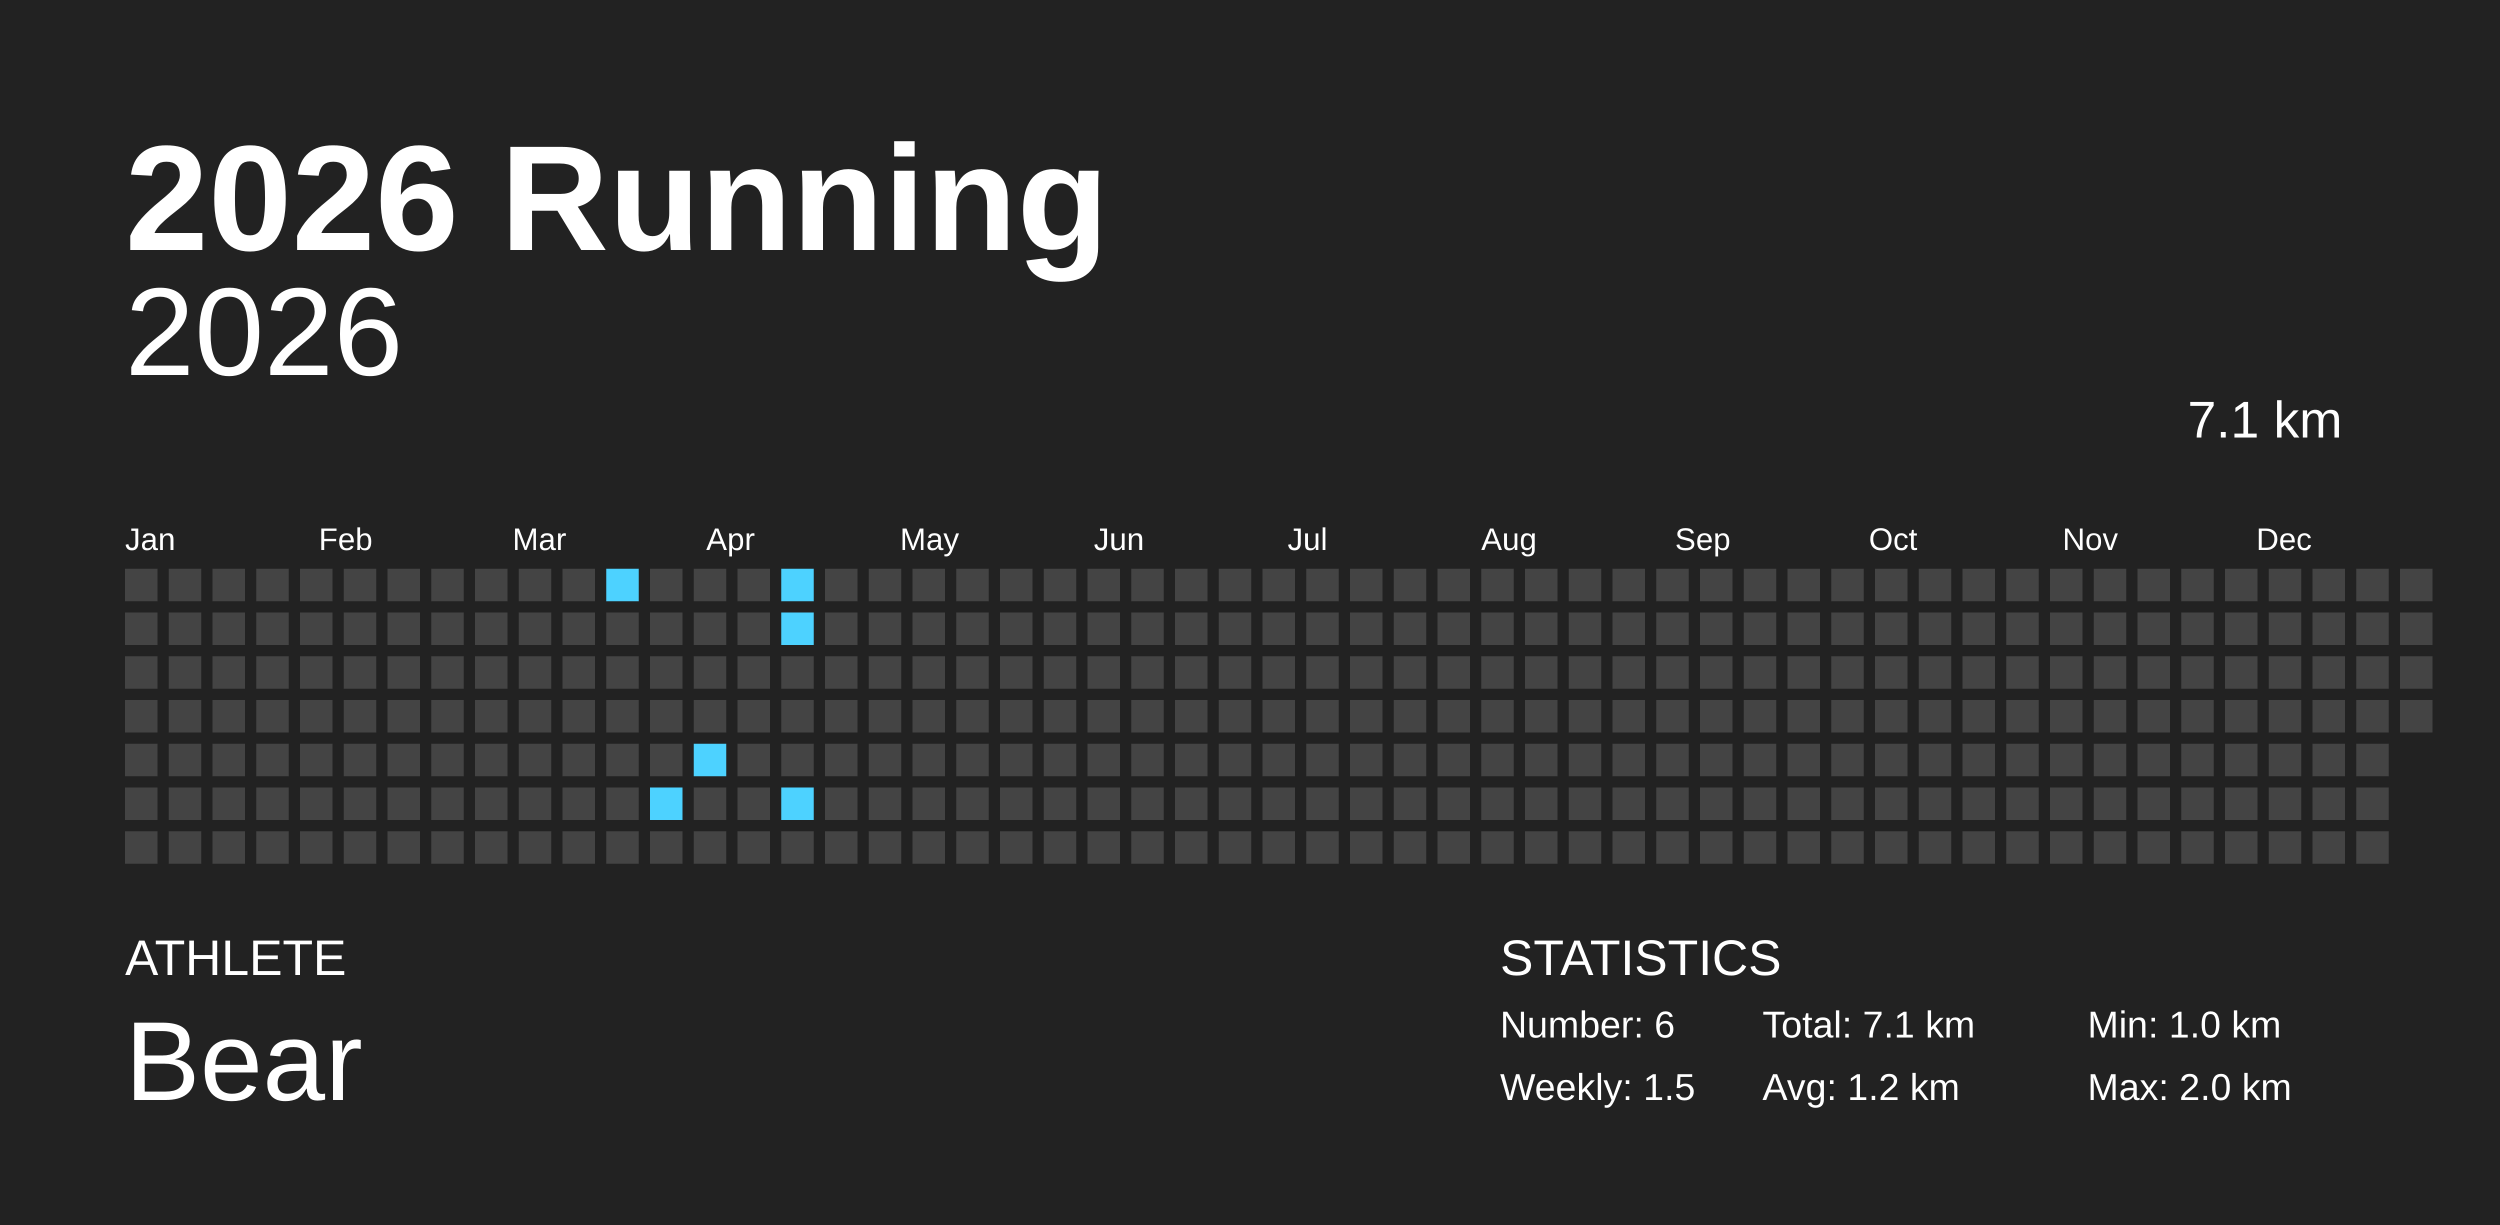
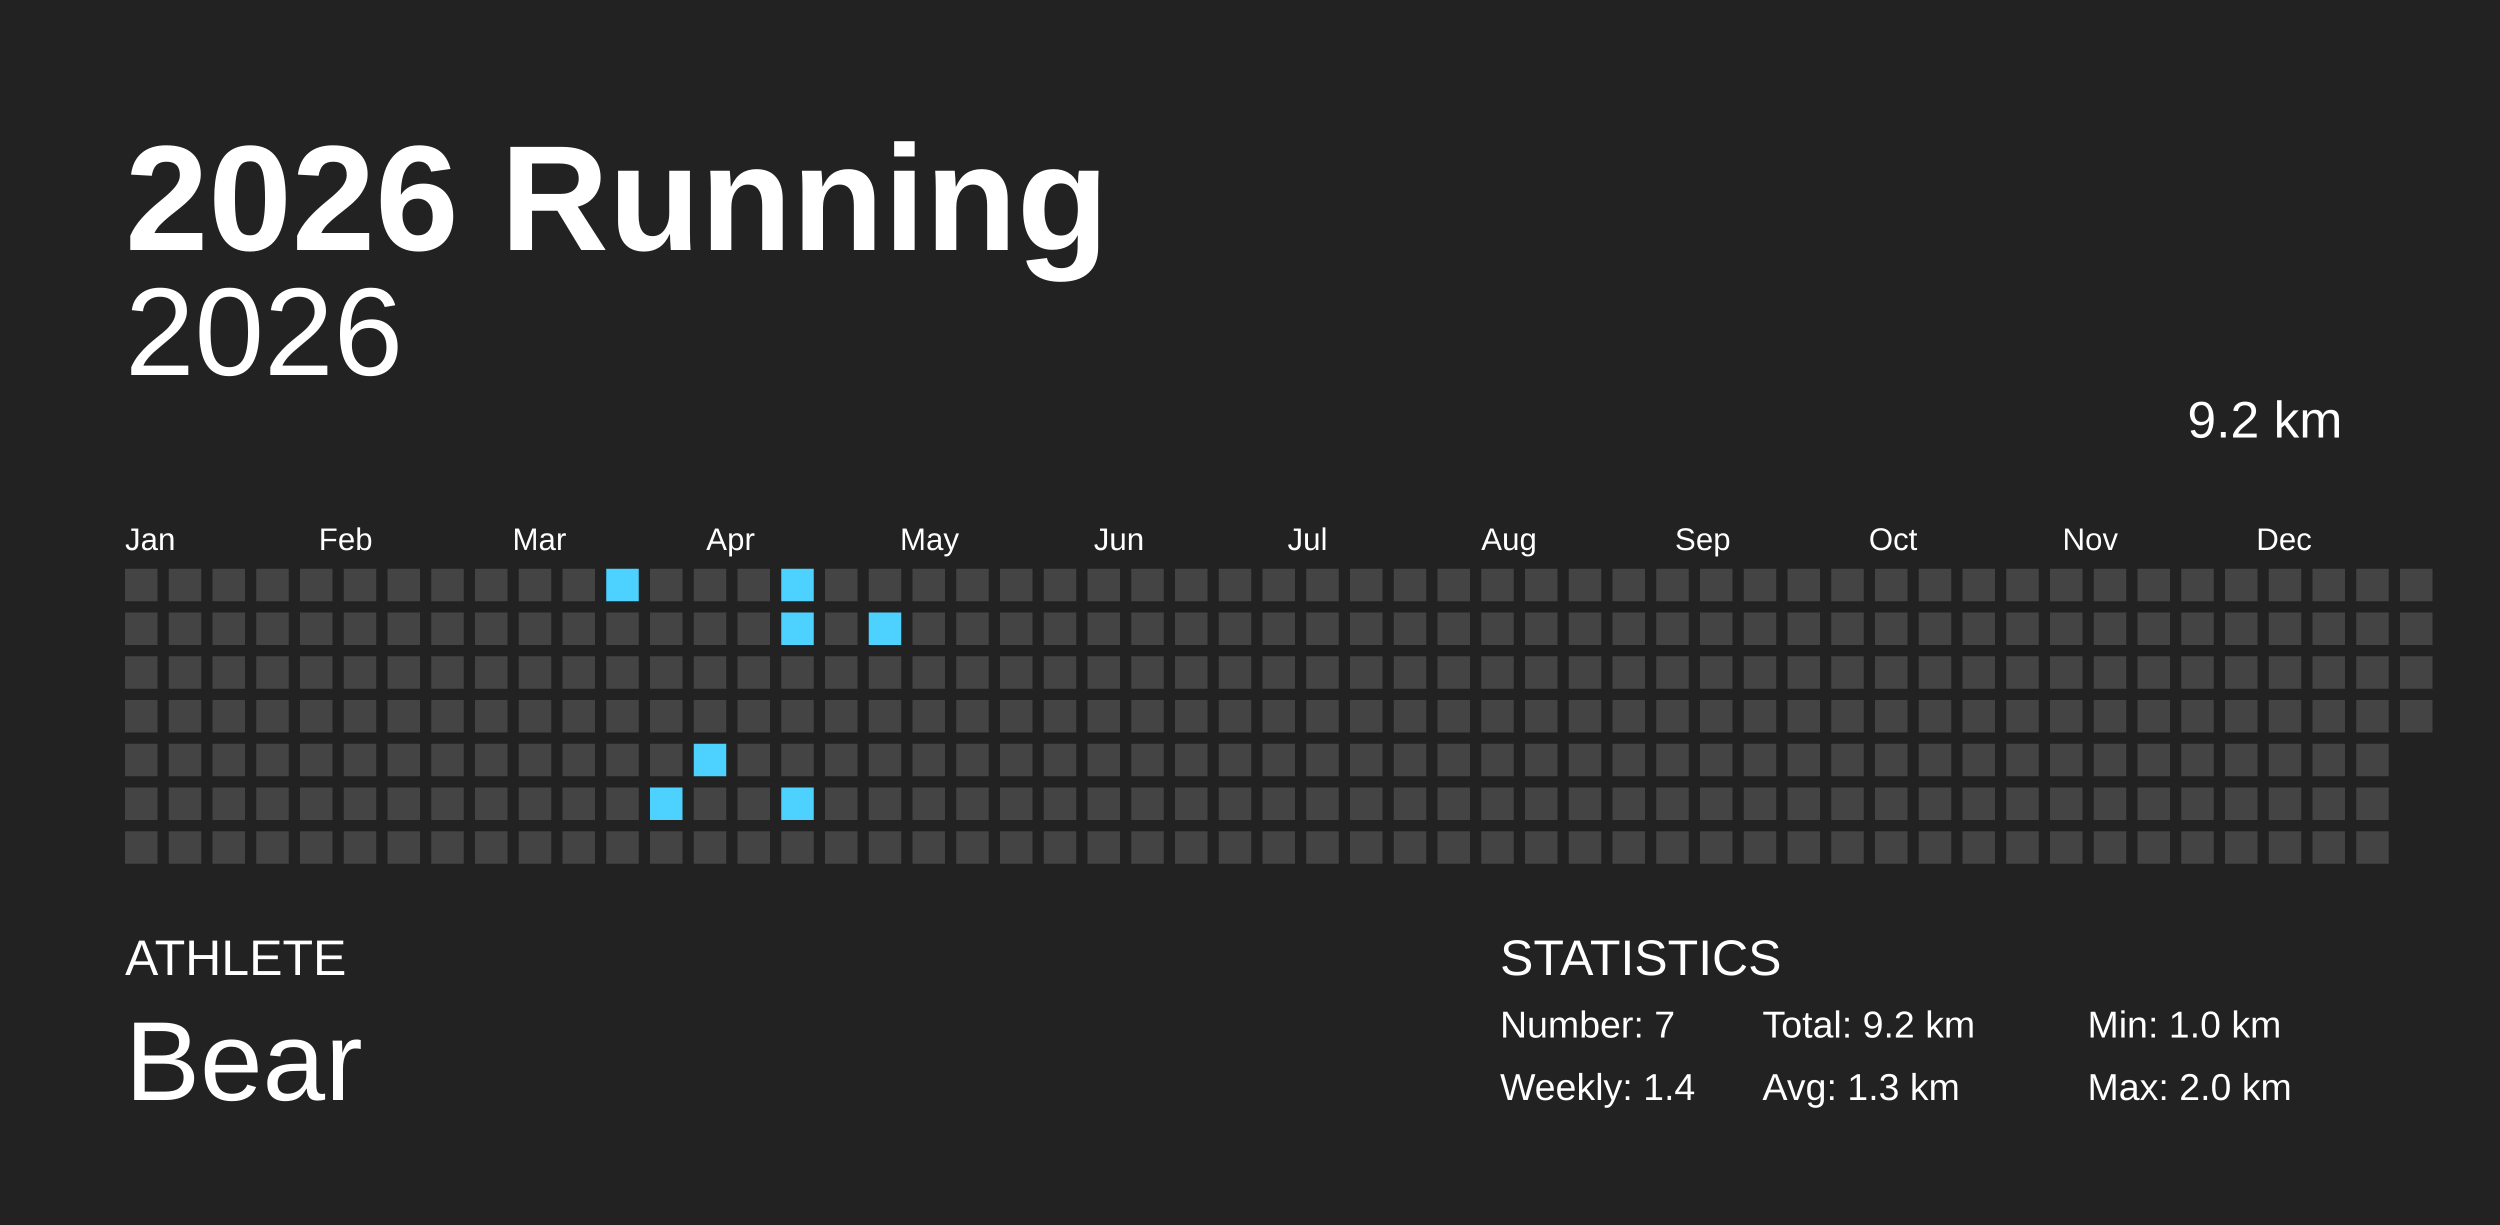
<svg xmlns="http://www.w3.org/2000/svg" baseProfile="full" height="98mm" version="1.1" viewBox="0,0,200,98" width="200mm">
  <defs />
  <rect fill="#222222" height="98" width="200" x="0" y="0" />
  <text fill="#FFFFFF" style="font-size:12px; font-family:Arial; font-weight:bold;" x="10" y="20">2026 Running</text>
  <text fill="#FFFFFF" style="font-size:4px; font-family:Arial" x="10" y="78">ATHLETE</text>
  <text fill="#FFFFFF" style="font-size:9px; font-family:Arial" x="10" y="88">Bear</text>
  <text fill="#FFFFFF" style="font-size:4px; font-family:Arial" x="120" y="78">STATISTICS</text>
-   <text fill="#FFFFFF" style="font-size:3px; font-family:Arial" x="120" y="83">Number: 6</text>
-   <text fill="#FFFFFF" style="font-size:3px; font-family:Arial" x="120" y="88">Weekly: 1.5</text>
-   <text fill="#FFFFFF" style="font-size:3px; font-family:Arial" x="141" y="83">Total: 7.1 km</text>
-   <text fill="#FFFFFF" style="font-size:3px; font-family:Arial" x="141" y="88">Avg: 1.2 km</text>
+   <text fill="#FFFFFF" style="font-size:3px; font-family:Arial" x="120" y="83">Number: 7</text>
+   <text fill="#FFFFFF" style="font-size:3px; font-family:Arial" x="120" y="88">Weekly: 1.4</text>
+   <text fill="#FFFFFF" style="font-size:3px; font-family:Arial" x="141" y="83">Total: 9.2 km</text>
+   <text fill="#FFFFFF" style="font-size:3px; font-family:Arial" x="141" y="88">Avg: 1.3 km</text>
  <text fill="#FFFFFF" style="font-size:3px; font-family:Arial" x="167" y="83">Min: 1.0 km</text>
  <text fill="#FFFFFF" style="font-size:3px; font-family:Arial" x="167" y="88">Max: 2.0 km</text>
  <text alignment-baseline="hanging" fill="#FFFFFF" style="font-size:10.0px; font-family:Arial;" x="10" y="30">2026</text>
-   <text alignment-baseline="hanging" fill="#FFFFFF" style="font-size:4.125px; font-family:Arial;" x="175" y="35">7.1 km</text>
+   <text alignment-baseline="hanging" fill="#FFFFFF" style="font-size:4.125px; font-family:Arial;" x="175" y="35">9.2 km</text>
  <text fill="#FFFFFF" style="font-size:2.5px; font-family:Arial" x="10.0" y="44">Jan</text>
  <text fill="#FFFFFF" style="font-size:2.5px; font-family:Arial" x="25.5" y="44">Feb</text>
  <text fill="#FFFFFF" style="font-size:2.5px; font-family:Arial" x="41.0" y="44">Mar</text>
  <text fill="#FFFFFF" style="font-size:2.5px; font-family:Arial" x="56.5" y="44">Apr</text>
  <text fill="#FFFFFF" style="font-size:2.5px; font-family:Arial" x="72.0" y="44">May</text>
  <text fill="#FFFFFF" style="font-size:2.5px; font-family:Arial" x="87.5" y="44">Jun</text>
  <text fill="#FFFFFF" style="font-size:2.5px; font-family:Arial" x="103.0" y="44">Jul</text>
  <text fill="#FFFFFF" style="font-size:2.5px; font-family:Arial" x="118.5" y="44">Aug</text>
  <text fill="#FFFFFF" style="font-size:2.5px; font-family:Arial" x="134.0" y="44">Sep</text>
  <text fill="#FFFFFF" style="font-size:2.5px; font-family:Arial" x="149.5" y="44">Oct</text>
  <text fill="#FFFFFF" style="font-size:2.5px; font-family:Arial" x="165.0" y="44">Nov</text>
  <text fill="#FFFFFF" style="font-size:2.5px; font-family:Arial" x="180.5" y="44">Dec</text>
  <rect fill="#444444" height="2.6" width="2.6" x="10.0" y="45.5" />
  <rect fill="#444444" height="2.6" width="2.6" x="10.0" y="49.0" />
  <rect fill="#444444" height="2.6" width="2.6" x="10.0" y="52.5" />
  <rect fill="#444444" height="2.6" width="2.6" x="10.0" y="56.0" />
  <rect fill="#444444" height="2.6" width="2.6" x="10.0" y="59.5" />
  <rect fill="#444444" height="2.6" width="2.6" x="10.0" y="63.0" />
  <rect fill="#444444" height="2.6" width="2.6" x="10.0" y="66.5" />
  <rect fill="#444444" height="2.6" width="2.6" x="13.5" y="45.5" />
  <rect fill="#444444" height="2.6" width="2.6" x="13.5" y="49.0" />
  <rect fill="#444444" height="2.6" width="2.6" x="13.5" y="52.5" />
  <rect fill="#444444" height="2.6" width="2.6" x="13.5" y="56.0" />
  <rect fill="#444444" height="2.6" width="2.6" x="13.5" y="59.5" />
  <rect fill="#444444" height="2.6" width="2.6" x="13.5" y="63.0" />
  <rect fill="#444444" height="2.6" width="2.6" x="13.5" y="66.5" />
  <rect fill="#444444" height="2.6" width="2.6" x="17.0" y="45.5" />
  <rect fill="#444444" height="2.6" width="2.6" x="17.0" y="49.0" />
  <rect fill="#444444" height="2.6" width="2.6" x="17.0" y="52.5" />
  <rect fill="#444444" height="2.6" width="2.6" x="17.0" y="56.0" />
  <rect fill="#444444" height="2.6" width="2.6" x="17.0" y="59.5" />
  <rect fill="#444444" height="2.6" width="2.6" x="17.0" y="63.0" />
  <rect fill="#444444" height="2.6" width="2.6" x="17.0" y="66.5" />
  <rect fill="#444444" height="2.6" width="2.6" x="20.5" y="45.5" />
  <rect fill="#444444" height="2.6" width="2.6" x="20.5" y="49.0" />
  <rect fill="#444444" height="2.6" width="2.6" x="20.5" y="52.5" />
  <rect fill="#444444" height="2.6" width="2.6" x="20.5" y="56.0" />
  <rect fill="#444444" height="2.6" width="2.6" x="20.5" y="59.5" />
  <rect fill="#444444" height="2.6" width="2.6" x="20.5" y="63.0" />
  <rect fill="#444444" height="2.6" width="2.6" x="20.5" y="66.5" />
  <rect fill="#444444" height="2.6" width="2.6" x="24.0" y="45.5" />
  <rect fill="#444444" height="2.6" width="2.6" x="24.0" y="49.0" />
  <rect fill="#444444" height="2.6" width="2.6" x="24.0" y="52.5" />
  <rect fill="#444444" height="2.6" width="2.6" x="24.0" y="56.0" />
  <rect fill="#444444" height="2.6" width="2.6" x="24.0" y="59.5" />
  <rect fill="#444444" height="2.6" width="2.6" x="24.0" y="63.0" />
  <rect fill="#444444" height="2.6" width="2.6" x="24.0" y="66.5" />
  <rect fill="#444444" height="2.6" width="2.6" x="27.5" y="45.5" />
  <rect fill="#444444" height="2.6" width="2.6" x="27.5" y="49.0" />
  <rect fill="#444444" height="2.6" width="2.6" x="27.5" y="52.5" />
  <rect fill="#444444" height="2.6" width="2.6" x="27.5" y="56.0" />
  <rect fill="#444444" height="2.6" width="2.6" x="27.5" y="59.5" />
  <rect fill="#444444" height="2.6" width="2.6" x="27.5" y="63.0" />
  <rect fill="#444444" height="2.6" width="2.6" x="27.5" y="66.5" />
  <rect fill="#444444" height="2.6" width="2.6" x="31.0" y="45.5" />
  <rect fill="#444444" height="2.6" width="2.6" x="31.0" y="49.0" />
  <rect fill="#444444" height="2.6" width="2.6" x="31.0" y="52.5" />
  <rect fill="#444444" height="2.6" width="2.6" x="31.0" y="56.0" />
  <rect fill="#444444" height="2.6" width="2.6" x="31.0" y="59.5" />
  <rect fill="#444444" height="2.6" width="2.6" x="31.0" y="63.0" />
  <rect fill="#444444" height="2.6" width="2.6" x="31.0" y="66.5" />
  <rect fill="#444444" height="2.6" width="2.6" x="34.5" y="45.5" />
  <rect fill="#444444" height="2.6" width="2.6" x="34.5" y="49.0" />
  <rect fill="#444444" height="2.6" width="2.6" x="34.5" y="52.5" />
  <rect fill="#444444" height="2.6" width="2.6" x="34.5" y="56.0" />
  <rect fill="#444444" height="2.6" width="2.6" x="34.5" y="59.5" />
  <rect fill="#444444" height="2.6" width="2.6" x="34.5" y="63.0" />
  <rect fill="#444444" height="2.6" width="2.6" x="34.5" y="66.5" />
  <rect fill="#444444" height="2.6" width="2.6" x="38.0" y="45.5" />
  <rect fill="#444444" height="2.6" width="2.6" x="38.0" y="49.0" />
  <rect fill="#444444" height="2.6" width="2.6" x="38.0" y="52.5" />
  <rect fill="#444444" height="2.6" width="2.6" x="38.0" y="56.0" />
  <rect fill="#444444" height="2.6" width="2.6" x="38.0" y="59.5" />
  <rect fill="#444444" height="2.6" width="2.6" x="38.0" y="63.0" />
  <rect fill="#444444" height="2.6" width="2.6" x="38.0" y="66.5" />
  <rect fill="#444444" height="2.6" width="2.6" x="41.5" y="45.5" />
  <rect fill="#444444" height="2.6" width="2.6" x="41.5" y="49.0" />
  <rect fill="#444444" height="2.6" width="2.6" x="41.5" y="52.5" />
  <rect fill="#444444" height="2.6" width="2.6" x="41.5" y="56.0" />
  <rect fill="#444444" height="2.6" width="2.6" x="41.5" y="59.5" />
  <rect fill="#444444" height="2.6" width="2.6" x="41.5" y="63.0" />
  <rect fill="#444444" height="2.6" width="2.6" x="41.5" y="66.5" />
  <rect fill="#444444" height="2.6" width="2.6" x="45.0" y="45.5" />
  <rect fill="#444444" height="2.6" width="2.6" x="45.0" y="49.0" />
  <rect fill="#444444" height="2.6" width="2.6" x="45.0" y="52.5" />
  <rect fill="#444444" height="2.6" width="2.6" x="45.0" y="56.0" />
  <rect fill="#444444" height="2.6" width="2.6" x="45.0" y="59.5" />
  <rect fill="#444444" height="2.6" width="2.6" x="45.0" y="63.0" />
  <rect fill="#444444" height="2.6" width="2.6" x="45.0" y="66.5" />
  <rect fill="#4dd2ff" height="2.6" width="2.6" x="48.5" y="45.5" />
  <rect fill="#444444" height="2.6" width="2.6" x="48.5" y="49.0" />
  <rect fill="#444444" height="2.6" width="2.6" x="48.5" y="52.5" />
  <rect fill="#444444" height="2.6" width="2.6" x="48.5" y="56.0" />
  <rect fill="#444444" height="2.6" width="2.6" x="48.5" y="59.5" />
  <rect fill="#444444" height="2.6" width="2.6" x="48.5" y="63.0" />
  <rect fill="#444444" height="2.6" width="2.6" x="48.5" y="66.5" />
  <rect fill="#444444" height="2.6" width="2.6" x="52.0" y="45.5" />
  <rect fill="#444444" height="2.6" width="2.6" x="52.0" y="49.0" />
  <rect fill="#444444" height="2.6" width="2.6" x="52.0" y="52.5" />
  <rect fill="#444444" height="2.6" width="2.6" x="52.0" y="56.0" />
  <rect fill="#444444" height="2.6" width="2.6" x="52.0" y="59.5" />
  <rect fill="#4dd2ff" height="2.6" width="2.6" x="52.0" y="63.0" />
  <rect fill="#444444" height="2.6" width="2.6" x="52.0" y="66.5" />
  <rect fill="#444444" height="2.6" width="2.6" x="55.5" y="45.5" />
  <rect fill="#444444" height="2.6" width="2.6" x="55.5" y="49.0" />
  <rect fill="#444444" height="2.6" width="2.6" x="55.5" y="52.5" />
  <rect fill="#444444" height="2.6" width="2.6" x="55.5" y="56.0" />
  <rect fill="#4dd2ff" height="2.6" width="2.6" x="55.5" y="59.5" />
  <rect fill="#444444" height="2.6" width="2.6" x="55.5" y="63.0" />
  <rect fill="#444444" height="2.6" width="2.6" x="55.5" y="66.5" />
  <rect fill="#444444" height="2.6" width="2.6" x="59.0" y="45.5" />
  <rect fill="#444444" height="2.6" width="2.6" x="59.0" y="49.0" />
  <rect fill="#444444" height="2.6" width="2.6" x="59.0" y="52.5" />
  <rect fill="#444444" height="2.6" width="2.6" x="59.0" y="56.0" />
  <rect fill="#444444" height="2.6" width="2.6" x="59.0" y="59.5" />
  <rect fill="#444444" height="2.6" width="2.6" x="59.0" y="63.0" />
  <rect fill="#444444" height="2.6" width="2.6" x="59.0" y="66.5" />
  <rect fill="#4dd2ff" height="2.6" width="2.6" x="62.5" y="45.5" />
  <rect fill="#4dd2ff" height="2.6" width="2.6" x="62.5" y="49.0" />
  <rect fill="#444444" height="2.6" width="2.6" x="62.5" y="52.5" />
  <rect fill="#444444" height="2.6" width="2.6" x="62.5" y="56.0" />
  <rect fill="#444444" height="2.6" width="2.6" x="62.5" y="59.5" />
  <rect fill="#4dd2ff" height="2.6" width="2.6" x="62.5" y="63.0" />
  <rect fill="#444444" height="2.6" width="2.6" x="62.5" y="66.5" />
  <rect fill="#444444" height="2.6" width="2.6" x="66.0" y="45.5" />
  <rect fill="#444444" height="2.6" width="2.6" x="66.0" y="49.0" />
  <rect fill="#444444" height="2.6" width="2.6" x="66.0" y="52.5" />
  <rect fill="#444444" height="2.6" width="2.6" x="66.0" y="56.0" />
  <rect fill="#444444" height="2.6" width="2.6" x="66.0" y="59.5" />
  <rect fill="#444444" height="2.6" width="2.6" x="66.0" y="63.0" />
  <rect fill="#444444" height="2.6" width="2.6" x="66.0" y="66.5" />
  <rect fill="#444444" height="2.6" width="2.6" x="69.5" y="45.5" />
-   <rect fill="#444444" height="2.6" width="2.6" x="69.5" y="49.0" />
+   <rect fill="#4dd2ff" height="2.6" width="2.6" x="69.5" y="49.0" />
  <rect fill="#444444" height="2.6" width="2.6" x="69.5" y="52.5" />
  <rect fill="#444444" height="2.6" width="2.6" x="69.5" y="56.0" />
  <rect fill="#444444" height="2.6" width="2.6" x="69.5" y="59.5" />
  <rect fill="#444444" height="2.6" width="2.6" x="69.5" y="63.0" />
  <rect fill="#444444" height="2.6" width="2.6" x="69.5" y="66.5" />
  <rect fill="#444444" height="2.6" width="2.6" x="73.0" y="45.5" />
  <rect fill="#444444" height="2.6" width="2.6" x="73.0" y="49.0" />
  <rect fill="#444444" height="2.6" width="2.6" x="73.0" y="52.5" />
  <rect fill="#444444" height="2.6" width="2.6" x="73.0" y="56.0" />
  <rect fill="#444444" height="2.6" width="2.6" x="73.0" y="59.5" />
  <rect fill="#444444" height="2.6" width="2.6" x="73.0" y="63.0" />
  <rect fill="#444444" height="2.6" width="2.6" x="73.0" y="66.5" />
  <rect fill="#444444" height="2.6" width="2.6" x="76.5" y="45.5" />
  <rect fill="#444444" height="2.6" width="2.6" x="76.5" y="49.0" />
  <rect fill="#444444" height="2.6" width="2.6" x="76.5" y="52.5" />
  <rect fill="#444444" height="2.6" width="2.6" x="76.5" y="56.0" />
  <rect fill="#444444" height="2.6" width="2.6" x="76.5" y="59.5" />
  <rect fill="#444444" height="2.6" width="2.6" x="76.5" y="63.0" />
  <rect fill="#444444" height="2.6" width="2.6" x="76.5" y="66.5" />
  <rect fill="#444444" height="2.6" width="2.6" x="80.0" y="45.5" />
  <rect fill="#444444" height="2.6" width="2.6" x="80.0" y="49.0" />
  <rect fill="#444444" height="2.6" width="2.6" x="80.0" y="52.5" />
  <rect fill="#444444" height="2.6" width="2.6" x="80.0" y="56.0" />
  <rect fill="#444444" height="2.6" width="2.6" x="80.0" y="59.5" />
  <rect fill="#444444" height="2.6" width="2.6" x="80.0" y="63.0" />
  <rect fill="#444444" height="2.6" width="2.6" x="80.0" y="66.5" />
  <rect fill="#444444" height="2.6" width="2.6" x="83.5" y="45.5" />
  <rect fill="#444444" height="2.6" width="2.6" x="83.5" y="49.0" />
  <rect fill="#444444" height="2.6" width="2.6" x="83.5" y="52.5" />
  <rect fill="#444444" height="2.6" width="2.6" x="83.5" y="56.0" />
  <rect fill="#444444" height="2.6" width="2.6" x="83.5" y="59.5" />
  <rect fill="#444444" height="2.6" width="2.6" x="83.5" y="63.0" />
  <rect fill="#444444" height="2.6" width="2.6" x="83.5" y="66.5" />
  <rect fill="#444444" height="2.6" width="2.6" x="87.0" y="45.5" />
  <rect fill="#444444" height="2.6" width="2.6" x="87.0" y="49.0" />
  <rect fill="#444444" height="2.6" width="2.6" x="87.0" y="52.5" />
  <rect fill="#444444" height="2.6" width="2.6" x="87.0" y="56.0" />
  <rect fill="#444444" height="2.6" width="2.6" x="87.0" y="59.5" />
  <rect fill="#444444" height="2.6" width="2.6" x="87.0" y="63.0" />
  <rect fill="#444444" height="2.6" width="2.6" x="87.0" y="66.5" />
  <rect fill="#444444" height="2.6" width="2.6" x="90.5" y="45.5" />
  <rect fill="#444444" height="2.6" width="2.6" x="90.5" y="49.0" />
  <rect fill="#444444" height="2.6" width="2.6" x="90.5" y="52.5" />
  <rect fill="#444444" height="2.6" width="2.6" x="90.5" y="56.0" />
  <rect fill="#444444" height="2.6" width="2.6" x="90.5" y="59.5" />
  <rect fill="#444444" height="2.6" width="2.6" x="90.5" y="63.0" />
  <rect fill="#444444" height="2.6" width="2.6" x="90.5" y="66.5" />
  <rect fill="#444444" height="2.6" width="2.6" x="94.0" y="45.5" />
  <rect fill="#444444" height="2.6" width="2.6" x="94.0" y="49.0" />
  <rect fill="#444444" height="2.6" width="2.6" x="94.0" y="52.5" />
  <rect fill="#444444" height="2.6" width="2.6" x="94.0" y="56.0" />
  <rect fill="#444444" height="2.6" width="2.6" x="94.0" y="59.5" />
  <rect fill="#444444" height="2.6" width="2.6" x="94.0" y="63.0" />
  <rect fill="#444444" height="2.6" width="2.6" x="94.0" y="66.5" />
  <rect fill="#444444" height="2.6" width="2.6" x="97.5" y="45.5" />
  <rect fill="#444444" height="2.6" width="2.6" x="97.5" y="49.0" />
  <rect fill="#444444" height="2.6" width="2.6" x="97.5" y="52.5" />
  <rect fill="#444444" height="2.6" width="2.6" x="97.5" y="56.0" />
  <rect fill="#444444" height="2.6" width="2.6" x="97.5" y="59.5" />
  <rect fill="#444444" height="2.6" width="2.6" x="97.5" y="63.0" />
  <rect fill="#444444" height="2.6" width="2.6" x="97.5" y="66.5" />
  <rect fill="#444444" height="2.6" width="2.6" x="101.0" y="45.5" />
  <rect fill="#444444" height="2.6" width="2.6" x="101.0" y="49.0" />
  <rect fill="#444444" height="2.6" width="2.6" x="101.0" y="52.5" />
  <rect fill="#444444" height="2.6" width="2.6" x="101.0" y="56.0" />
  <rect fill="#444444" height="2.6" width="2.6" x="101.0" y="59.5" />
  <rect fill="#444444" height="2.6" width="2.6" x="101.0" y="63.0" />
  <rect fill="#444444" height="2.6" width="2.6" x="101.0" y="66.5" />
  <rect fill="#444444" height="2.6" width="2.6" x="104.5" y="45.5" />
  <rect fill="#444444" height="2.6" width="2.6" x="104.5" y="49.0" />
  <rect fill="#444444" height="2.6" width="2.6" x="104.5" y="52.5" />
  <rect fill="#444444" height="2.6" width="2.6" x="104.5" y="56.0" />
  <rect fill="#444444" height="2.6" width="2.6" x="104.5" y="59.5" />
  <rect fill="#444444" height="2.6" width="2.6" x="104.5" y="63.0" />
  <rect fill="#444444" height="2.6" width="2.6" x="104.5" y="66.5" />
  <rect fill="#444444" height="2.6" width="2.6" x="108.0" y="45.5" />
  <rect fill="#444444" height="2.6" width="2.6" x="108.0" y="49.0" />
  <rect fill="#444444" height="2.6" width="2.6" x="108.0" y="52.5" />
  <rect fill="#444444" height="2.6" width="2.6" x="108.0" y="56.0" />
  <rect fill="#444444" height="2.6" width="2.6" x="108.0" y="59.5" />
  <rect fill="#444444" height="2.6" width="2.6" x="108.0" y="63.0" />
  <rect fill="#444444" height="2.6" width="2.6" x="108.0" y="66.5" />
  <rect fill="#444444" height="2.6" width="2.6" x="111.5" y="45.5" />
  <rect fill="#444444" height="2.6" width="2.6" x="111.5" y="49.0" />
  <rect fill="#444444" height="2.6" width="2.6" x="111.5" y="52.5" />
  <rect fill="#444444" height="2.6" width="2.6" x="111.5" y="56.0" />
  <rect fill="#444444" height="2.6" width="2.6" x="111.5" y="59.5" />
  <rect fill="#444444" height="2.6" width="2.6" x="111.5" y="63.0" />
  <rect fill="#444444" height="2.6" width="2.6" x="111.5" y="66.5" />
  <rect fill="#444444" height="2.6" width="2.6" x="115.0" y="45.5" />
  <rect fill="#444444" height="2.6" width="2.6" x="115.0" y="49.0" />
  <rect fill="#444444" height="2.6" width="2.6" x="115.0" y="52.5" />
  <rect fill="#444444" height="2.6" width="2.6" x="115.0" y="56.0" />
  <rect fill="#444444" height="2.6" width="2.6" x="115.0" y="59.5" />
  <rect fill="#444444" height="2.6" width="2.6" x="115.0" y="63.0" />
  <rect fill="#444444" height="2.6" width="2.6" x="115.0" y="66.5" />
  <rect fill="#444444" height="2.6" width="2.6" x="118.5" y="45.5" />
  <rect fill="#444444" height="2.6" width="2.6" x="118.5" y="49.0" />
  <rect fill="#444444" height="2.6" width="2.6" x="118.5" y="52.5" />
  <rect fill="#444444" height="2.6" width="2.6" x="118.5" y="56.0" />
  <rect fill="#444444" height="2.6" width="2.6" x="118.5" y="59.5" />
  <rect fill="#444444" height="2.6" width="2.6" x="118.5" y="63.0" />
  <rect fill="#444444" height="2.6" width="2.6" x="118.5" y="66.5" />
  <rect fill="#444444" height="2.6" width="2.6" x="122.0" y="45.5" />
  <rect fill="#444444" height="2.6" width="2.6" x="122.0" y="49.0" />
  <rect fill="#444444" height="2.6" width="2.6" x="122.0" y="52.5" />
  <rect fill="#444444" height="2.6" width="2.6" x="122.0" y="56.0" />
  <rect fill="#444444" height="2.6" width="2.6" x="122.0" y="59.5" />
  <rect fill="#444444" height="2.6" width="2.6" x="122.0" y="63.0" />
  <rect fill="#444444" height="2.6" width="2.6" x="122.0" y="66.5" />
  <rect fill="#444444" height="2.6" width="2.6" x="125.5" y="45.5" />
  <rect fill="#444444" height="2.6" width="2.6" x="125.5" y="49.0" />
  <rect fill="#444444" height="2.6" width="2.6" x="125.5" y="52.5" />
  <rect fill="#444444" height="2.6" width="2.6" x="125.5" y="56.0" />
  <rect fill="#444444" height="2.6" width="2.6" x="125.5" y="59.5" />
  <rect fill="#444444" height="2.6" width="2.6" x="125.5" y="63.0" />
  <rect fill="#444444" height="2.6" width="2.6" x="125.5" y="66.5" />
  <rect fill="#444444" height="2.6" width="2.6" x="129.0" y="45.5" />
  <rect fill="#444444" height="2.6" width="2.6" x="129.0" y="49.0" />
  <rect fill="#444444" height="2.6" width="2.6" x="129.0" y="52.5" />
  <rect fill="#444444" height="2.6" width="2.6" x="129.0" y="56.0" />
  <rect fill="#444444" height="2.6" width="2.6" x="129.0" y="59.5" />
  <rect fill="#444444" height="2.6" width="2.6" x="129.0" y="63.0" />
  <rect fill="#444444" height="2.6" width="2.6" x="129.0" y="66.5" />
  <rect fill="#444444" height="2.6" width="2.6" x="132.5" y="45.5" />
  <rect fill="#444444" height="2.6" width="2.6" x="132.5" y="49.0" />
  <rect fill="#444444" height="2.6" width="2.6" x="132.5" y="52.5" />
  <rect fill="#444444" height="2.6" width="2.6" x="132.5" y="56.0" />
  <rect fill="#444444" height="2.6" width="2.6" x="132.5" y="59.5" />
  <rect fill="#444444" height="2.6" width="2.6" x="132.5" y="63.0" />
  <rect fill="#444444" height="2.6" width="2.6" x="132.5" y="66.5" />
  <rect fill="#444444" height="2.6" width="2.6" x="136.0" y="45.5" />
  <rect fill="#444444" height="2.6" width="2.6" x="136.0" y="49.0" />
  <rect fill="#444444" height="2.6" width="2.6" x="136.0" y="52.5" />
  <rect fill="#444444" height="2.6" width="2.6" x="136.0" y="56.0" />
  <rect fill="#444444" height="2.6" width="2.6" x="136.0" y="59.5" />
  <rect fill="#444444" height="2.6" width="2.6" x="136.0" y="63.0" />
  <rect fill="#444444" height="2.6" width="2.6" x="136.0" y="66.5" />
  <rect fill="#444444" height="2.6" width="2.6" x="139.5" y="45.5" />
  <rect fill="#444444" height="2.6" width="2.6" x="139.5" y="49.0" />
  <rect fill="#444444" height="2.6" width="2.6" x="139.5" y="52.5" />
  <rect fill="#444444" height="2.6" width="2.6" x="139.5" y="56.0" />
  <rect fill="#444444" height="2.6" width="2.6" x="139.5" y="59.5" />
  <rect fill="#444444" height="2.6" width="2.6" x="139.5" y="63.0" />
  <rect fill="#444444" height="2.6" width="2.6" x="139.5" y="66.5" />
  <rect fill="#444444" height="2.6" width="2.6" x="143.0" y="45.5" />
  <rect fill="#444444" height="2.6" width="2.6" x="143.0" y="49.0" />
  <rect fill="#444444" height="2.6" width="2.6" x="143.0" y="52.5" />
  <rect fill="#444444" height="2.6" width="2.6" x="143.0" y="56.0" />
  <rect fill="#444444" height="2.6" width="2.6" x="143.0" y="59.5" />
  <rect fill="#444444" height="2.6" width="2.6" x="143.0" y="63.0" />
  <rect fill="#444444" height="2.6" width="2.6" x="143.0" y="66.5" />
  <rect fill="#444444" height="2.6" width="2.6" x="146.5" y="45.5" />
  <rect fill="#444444" height="2.6" width="2.6" x="146.5" y="49.0" />
  <rect fill="#444444" height="2.6" width="2.6" x="146.5" y="52.5" />
  <rect fill="#444444" height="2.6" width="2.6" x="146.5" y="56.0" />
  <rect fill="#444444" height="2.6" width="2.6" x="146.5" y="59.5" />
  <rect fill="#444444" height="2.6" width="2.6" x="146.5" y="63.0" />
  <rect fill="#444444" height="2.6" width="2.6" x="146.5" y="66.5" />
  <rect fill="#444444" height="2.6" width="2.6" x="150.0" y="45.5" />
  <rect fill="#444444" height="2.6" width="2.6" x="150.0" y="49.0" />
  <rect fill="#444444" height="2.6" width="2.6" x="150.0" y="52.5" />
  <rect fill="#444444" height="2.6" width="2.6" x="150.0" y="56.0" />
  <rect fill="#444444" height="2.6" width="2.6" x="150.0" y="59.5" />
  <rect fill="#444444" height="2.6" width="2.6" x="150.0" y="63.0" />
  <rect fill="#444444" height="2.6" width="2.6" x="150.0" y="66.5" />
  <rect fill="#444444" height="2.6" width="2.6" x="153.5" y="45.5" />
  <rect fill="#444444" height="2.6" width="2.6" x="153.5" y="49.0" />
  <rect fill="#444444" height="2.6" width="2.6" x="153.5" y="52.5" />
  <rect fill="#444444" height="2.6" width="2.6" x="153.5" y="56.0" />
  <rect fill="#444444" height="2.6" width="2.6" x="153.5" y="59.5" />
  <rect fill="#444444" height="2.6" width="2.6" x="153.5" y="63.0" />
  <rect fill="#444444" height="2.6" width="2.6" x="153.5" y="66.5" />
  <rect fill="#444444" height="2.6" width="2.6" x="157.0" y="45.5" />
  <rect fill="#444444" height="2.6" width="2.6" x="157.0" y="49.0" />
  <rect fill="#444444" height="2.6" width="2.6" x="157.0" y="52.5" />
  <rect fill="#444444" height="2.6" width="2.6" x="157.0" y="56.0" />
  <rect fill="#444444" height="2.6" width="2.6" x="157.0" y="59.5" />
  <rect fill="#444444" height="2.6" width="2.6" x="157.0" y="63.0" />
  <rect fill="#444444" height="2.6" width="2.6" x="157.0" y="66.5" />
  <rect fill="#444444" height="2.6" width="2.6" x="160.5" y="45.5" />
  <rect fill="#444444" height="2.6" width="2.6" x="160.5" y="49.0" />
  <rect fill="#444444" height="2.6" width="2.6" x="160.5" y="52.5" />
  <rect fill="#444444" height="2.6" width="2.6" x="160.5" y="56.0" />
  <rect fill="#444444" height="2.6" width="2.6" x="160.5" y="59.5" />
  <rect fill="#444444" height="2.6" width="2.6" x="160.5" y="63.0" />
  <rect fill="#444444" height="2.6" width="2.6" x="160.5" y="66.5" />
  <rect fill="#444444" height="2.6" width="2.6" x="164.0" y="45.5" />
  <rect fill="#444444" height="2.6" width="2.6" x="164.0" y="49.0" />
  <rect fill="#444444" height="2.6" width="2.6" x="164.0" y="52.5" />
  <rect fill="#444444" height="2.6" width="2.6" x="164.0" y="56.0" />
  <rect fill="#444444" height="2.6" width="2.6" x="164.0" y="59.5" />
  <rect fill="#444444" height="2.6" width="2.6" x="164.0" y="63.0" />
  <rect fill="#444444" height="2.6" width="2.6" x="164.0" y="66.5" />
  <rect fill="#444444" height="2.6" width="2.6" x="167.5" y="45.5" />
  <rect fill="#444444" height="2.6" width="2.6" x="167.5" y="49.0" />
  <rect fill="#444444" height="2.6" width="2.6" x="167.5" y="52.5" />
  <rect fill="#444444" height="2.6" width="2.6" x="167.5" y="56.0" />
  <rect fill="#444444" height="2.6" width="2.6" x="167.5" y="59.5" />
  <rect fill="#444444" height="2.6" width="2.6" x="167.5" y="63.0" />
  <rect fill="#444444" height="2.6" width="2.6" x="167.5" y="66.5" />
  <rect fill="#444444" height="2.6" width="2.6" x="171.0" y="45.5" />
  <rect fill="#444444" height="2.6" width="2.6" x="171.0" y="49.0" />
  <rect fill="#444444" height="2.6" width="2.6" x="171.0" y="52.5" />
  <rect fill="#444444" height="2.6" width="2.6" x="171.0" y="56.0" />
  <rect fill="#444444" height="2.6" width="2.6" x="171.0" y="59.5" />
  <rect fill="#444444" height="2.6" width="2.6" x="171.0" y="63.0" />
  <rect fill="#444444" height="2.6" width="2.6" x="171.0" y="66.5" />
  <rect fill="#444444" height="2.6" width="2.6" x="174.5" y="45.5" />
  <rect fill="#444444" height="2.6" width="2.6" x="174.5" y="49.0" />
  <rect fill="#444444" height="2.6" width="2.6" x="174.5" y="52.5" />
  <rect fill="#444444" height="2.6" width="2.6" x="174.5" y="56.0" />
  <rect fill="#444444" height="2.6" width="2.6" x="174.5" y="59.5" />
  <rect fill="#444444" height="2.6" width="2.6" x="174.5" y="63.0" />
  <rect fill="#444444" height="2.6" width="2.6" x="174.5" y="66.5" />
  <rect fill="#444444" height="2.6" width="2.6" x="178.0" y="45.5" />
  <rect fill="#444444" height="2.6" width="2.6" x="178.0" y="49.0" />
  <rect fill="#444444" height="2.6" width="2.6" x="178.0" y="52.5" />
  <rect fill="#444444" height="2.6" width="2.6" x="178.0" y="56.0" />
  <rect fill="#444444" height="2.6" width="2.6" x="178.0" y="59.5" />
  <rect fill="#444444" height="2.6" width="2.6" x="178.0" y="63.0" />
  <rect fill="#444444" height="2.6" width="2.6" x="178.0" y="66.5" />
  <rect fill="#444444" height="2.6" width="2.6" x="181.5" y="45.5" />
  <rect fill="#444444" height="2.6" width="2.6" x="181.5" y="49.0" />
  <rect fill="#444444" height="2.6" width="2.6" x="181.5" y="52.5" />
  <rect fill="#444444" height="2.6" width="2.6" x="181.5" y="56.0" />
  <rect fill="#444444" height="2.6" width="2.6" x="181.5" y="59.5" />
  <rect fill="#444444" height="2.6" width="2.6" x="181.5" y="63.0" />
  <rect fill="#444444" height="2.6" width="2.6" x="181.5" y="66.5" />
  <rect fill="#444444" height="2.6" width="2.6" x="185.0" y="45.5" />
  <rect fill="#444444" height="2.6" width="2.6" x="185.0" y="49.0" />
  <rect fill="#444444" height="2.6" width="2.6" x="185.0" y="52.5" />
  <rect fill="#444444" height="2.6" width="2.6" x="185.0" y="56.0" />
  <rect fill="#444444" height="2.6" width="2.6" x="185.0" y="59.5" />
  <rect fill="#444444" height="2.6" width="2.6" x="185.0" y="63.0" />
  <rect fill="#444444" height="2.6" width="2.6" x="185.0" y="66.5" />
  <rect fill="#444444" height="2.6" width="2.6" x="188.5" y="45.5" />
  <rect fill="#444444" height="2.6" width="2.6" x="188.5" y="49.0" />
  <rect fill="#444444" height="2.6" width="2.6" x="188.5" y="52.5" />
  <rect fill="#444444" height="2.6" width="2.6" x="188.5" y="56.0" />
  <rect fill="#444444" height="2.6" width="2.6" x="188.5" y="59.5" />
  <rect fill="#444444" height="2.6" width="2.6" x="188.5" y="63.0" />
  <rect fill="#444444" height="2.6" width="2.6" x="188.5" y="66.5" />
  <rect fill="#444444" height="2.6" width="2.6" x="192.0" y="45.5" />
  <rect fill="#444444" height="2.6" width="2.6" x="192.0" y="49.0" />
  <rect fill="#444444" height="2.6" width="2.6" x="192.0" y="52.5" />
  <rect fill="#444444" height="2.6" width="2.6" x="192.0" y="56.0" />
</svg>
